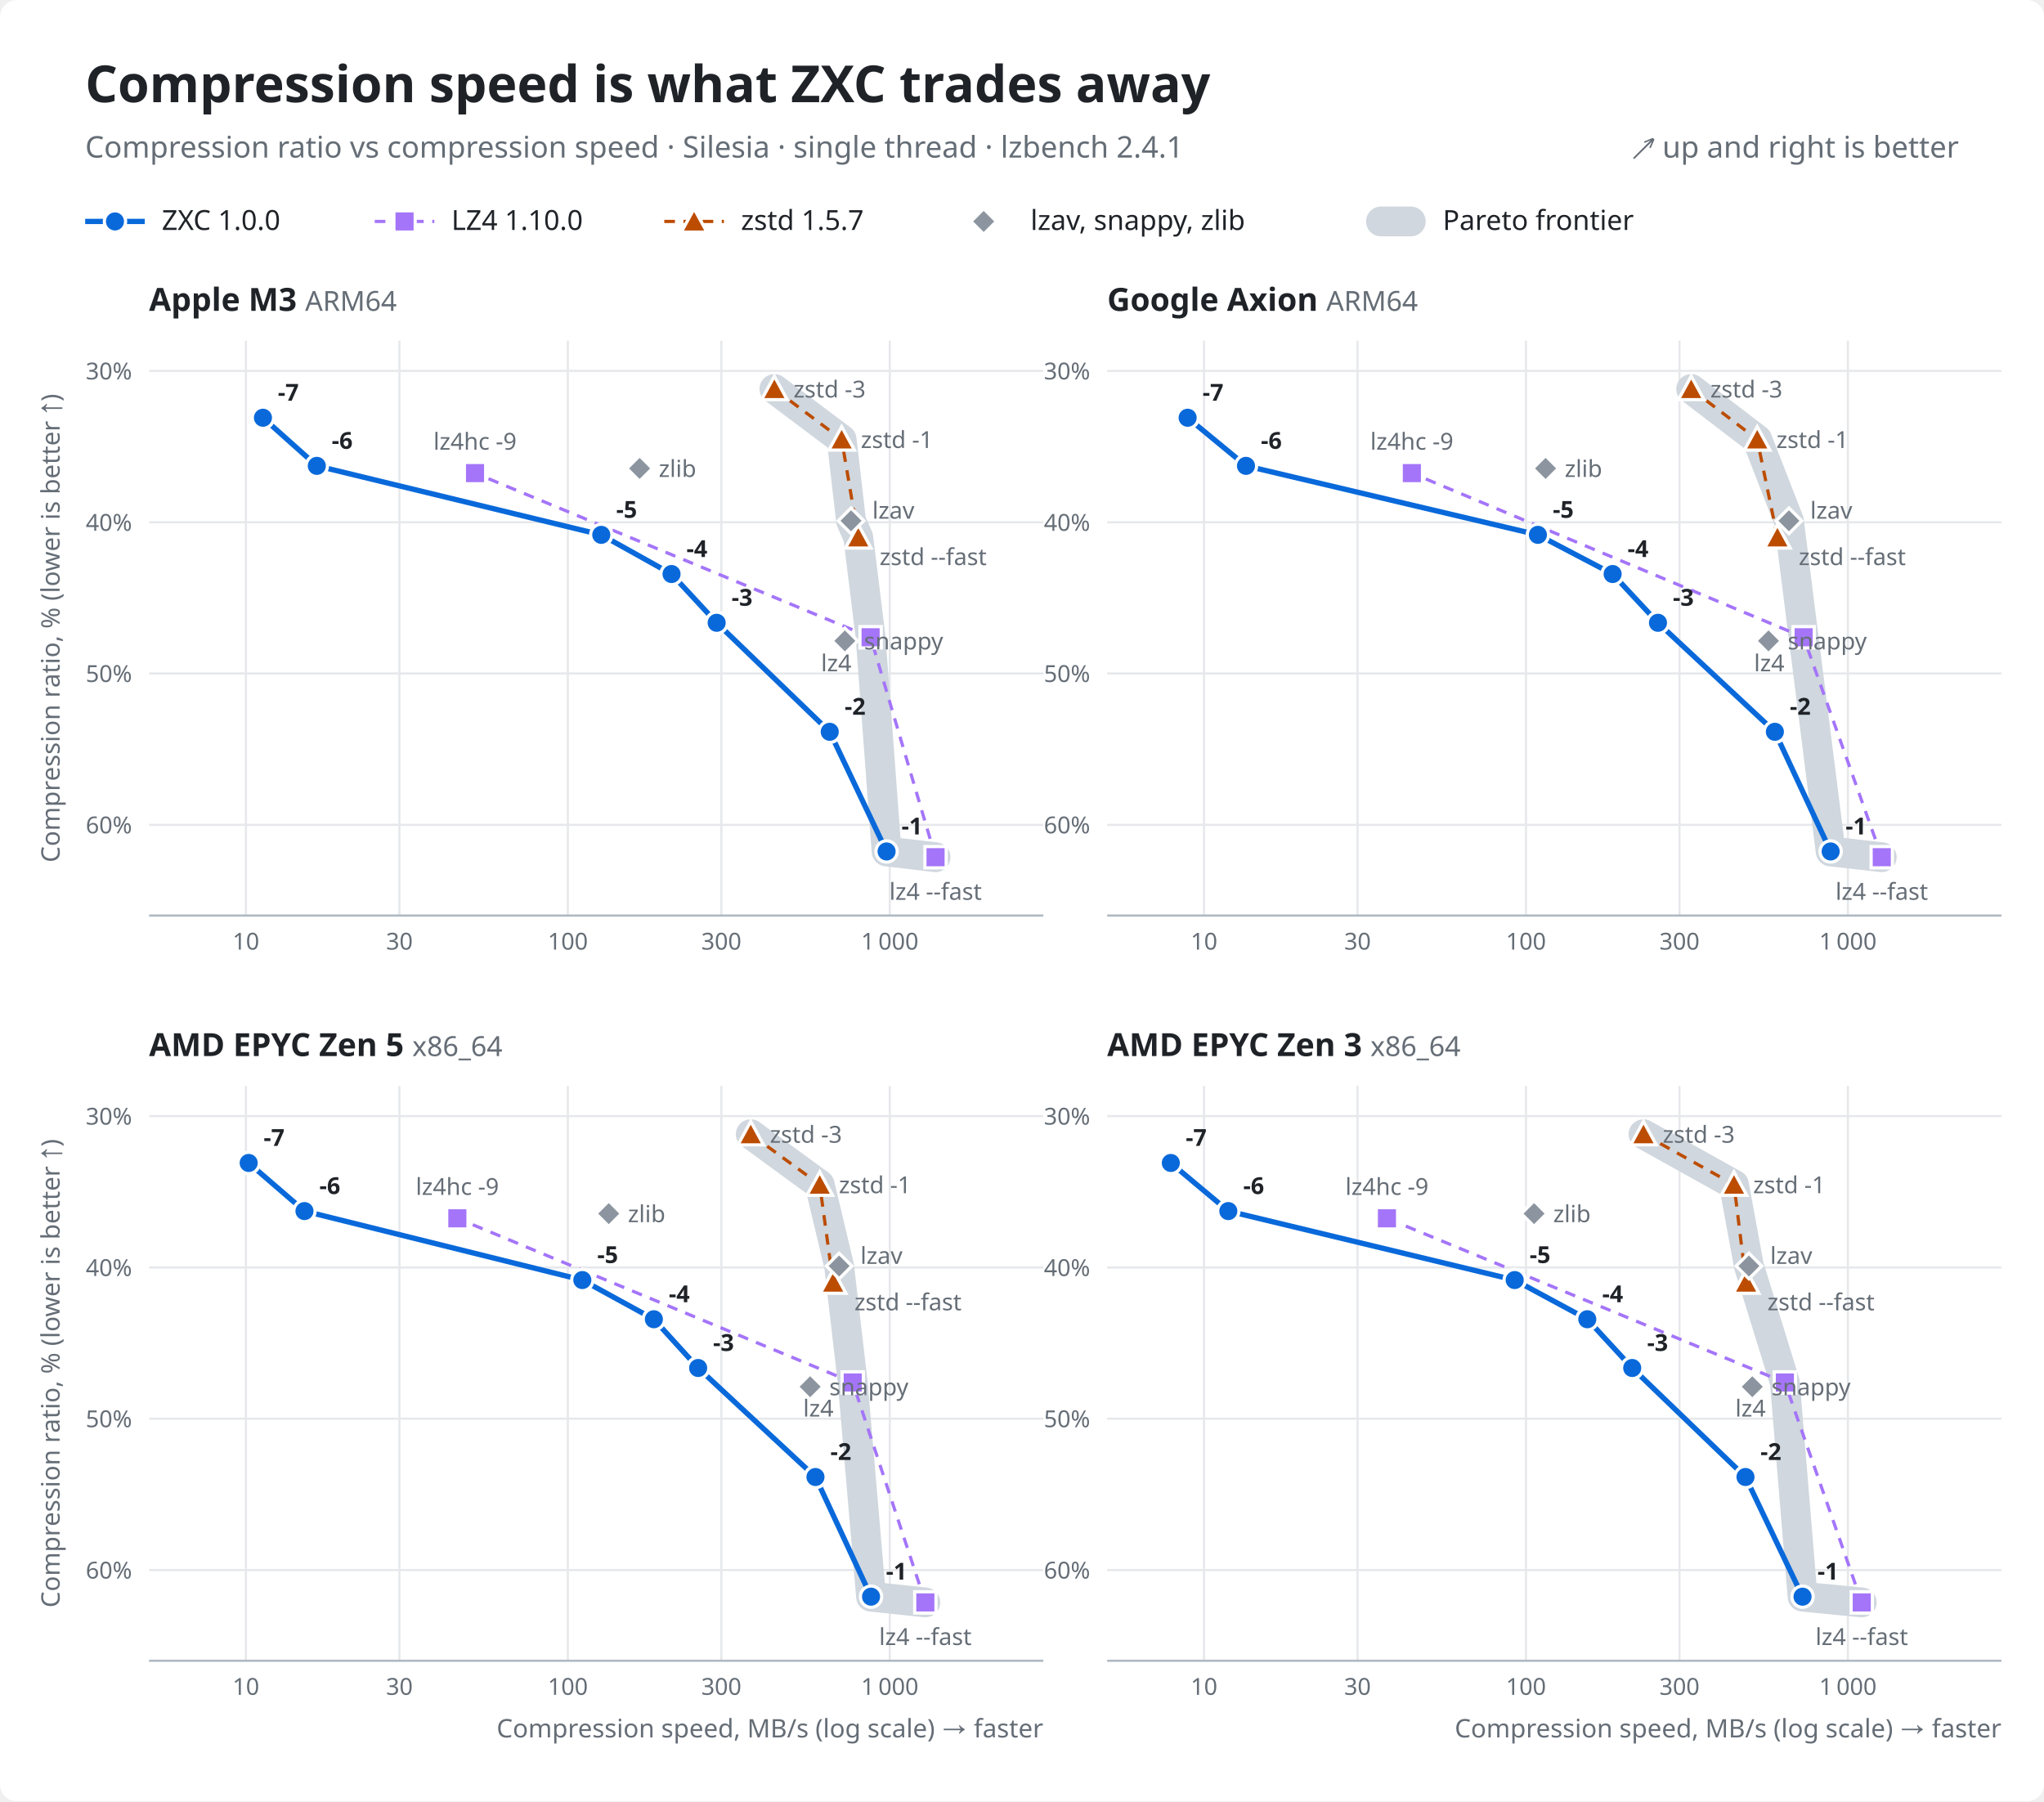
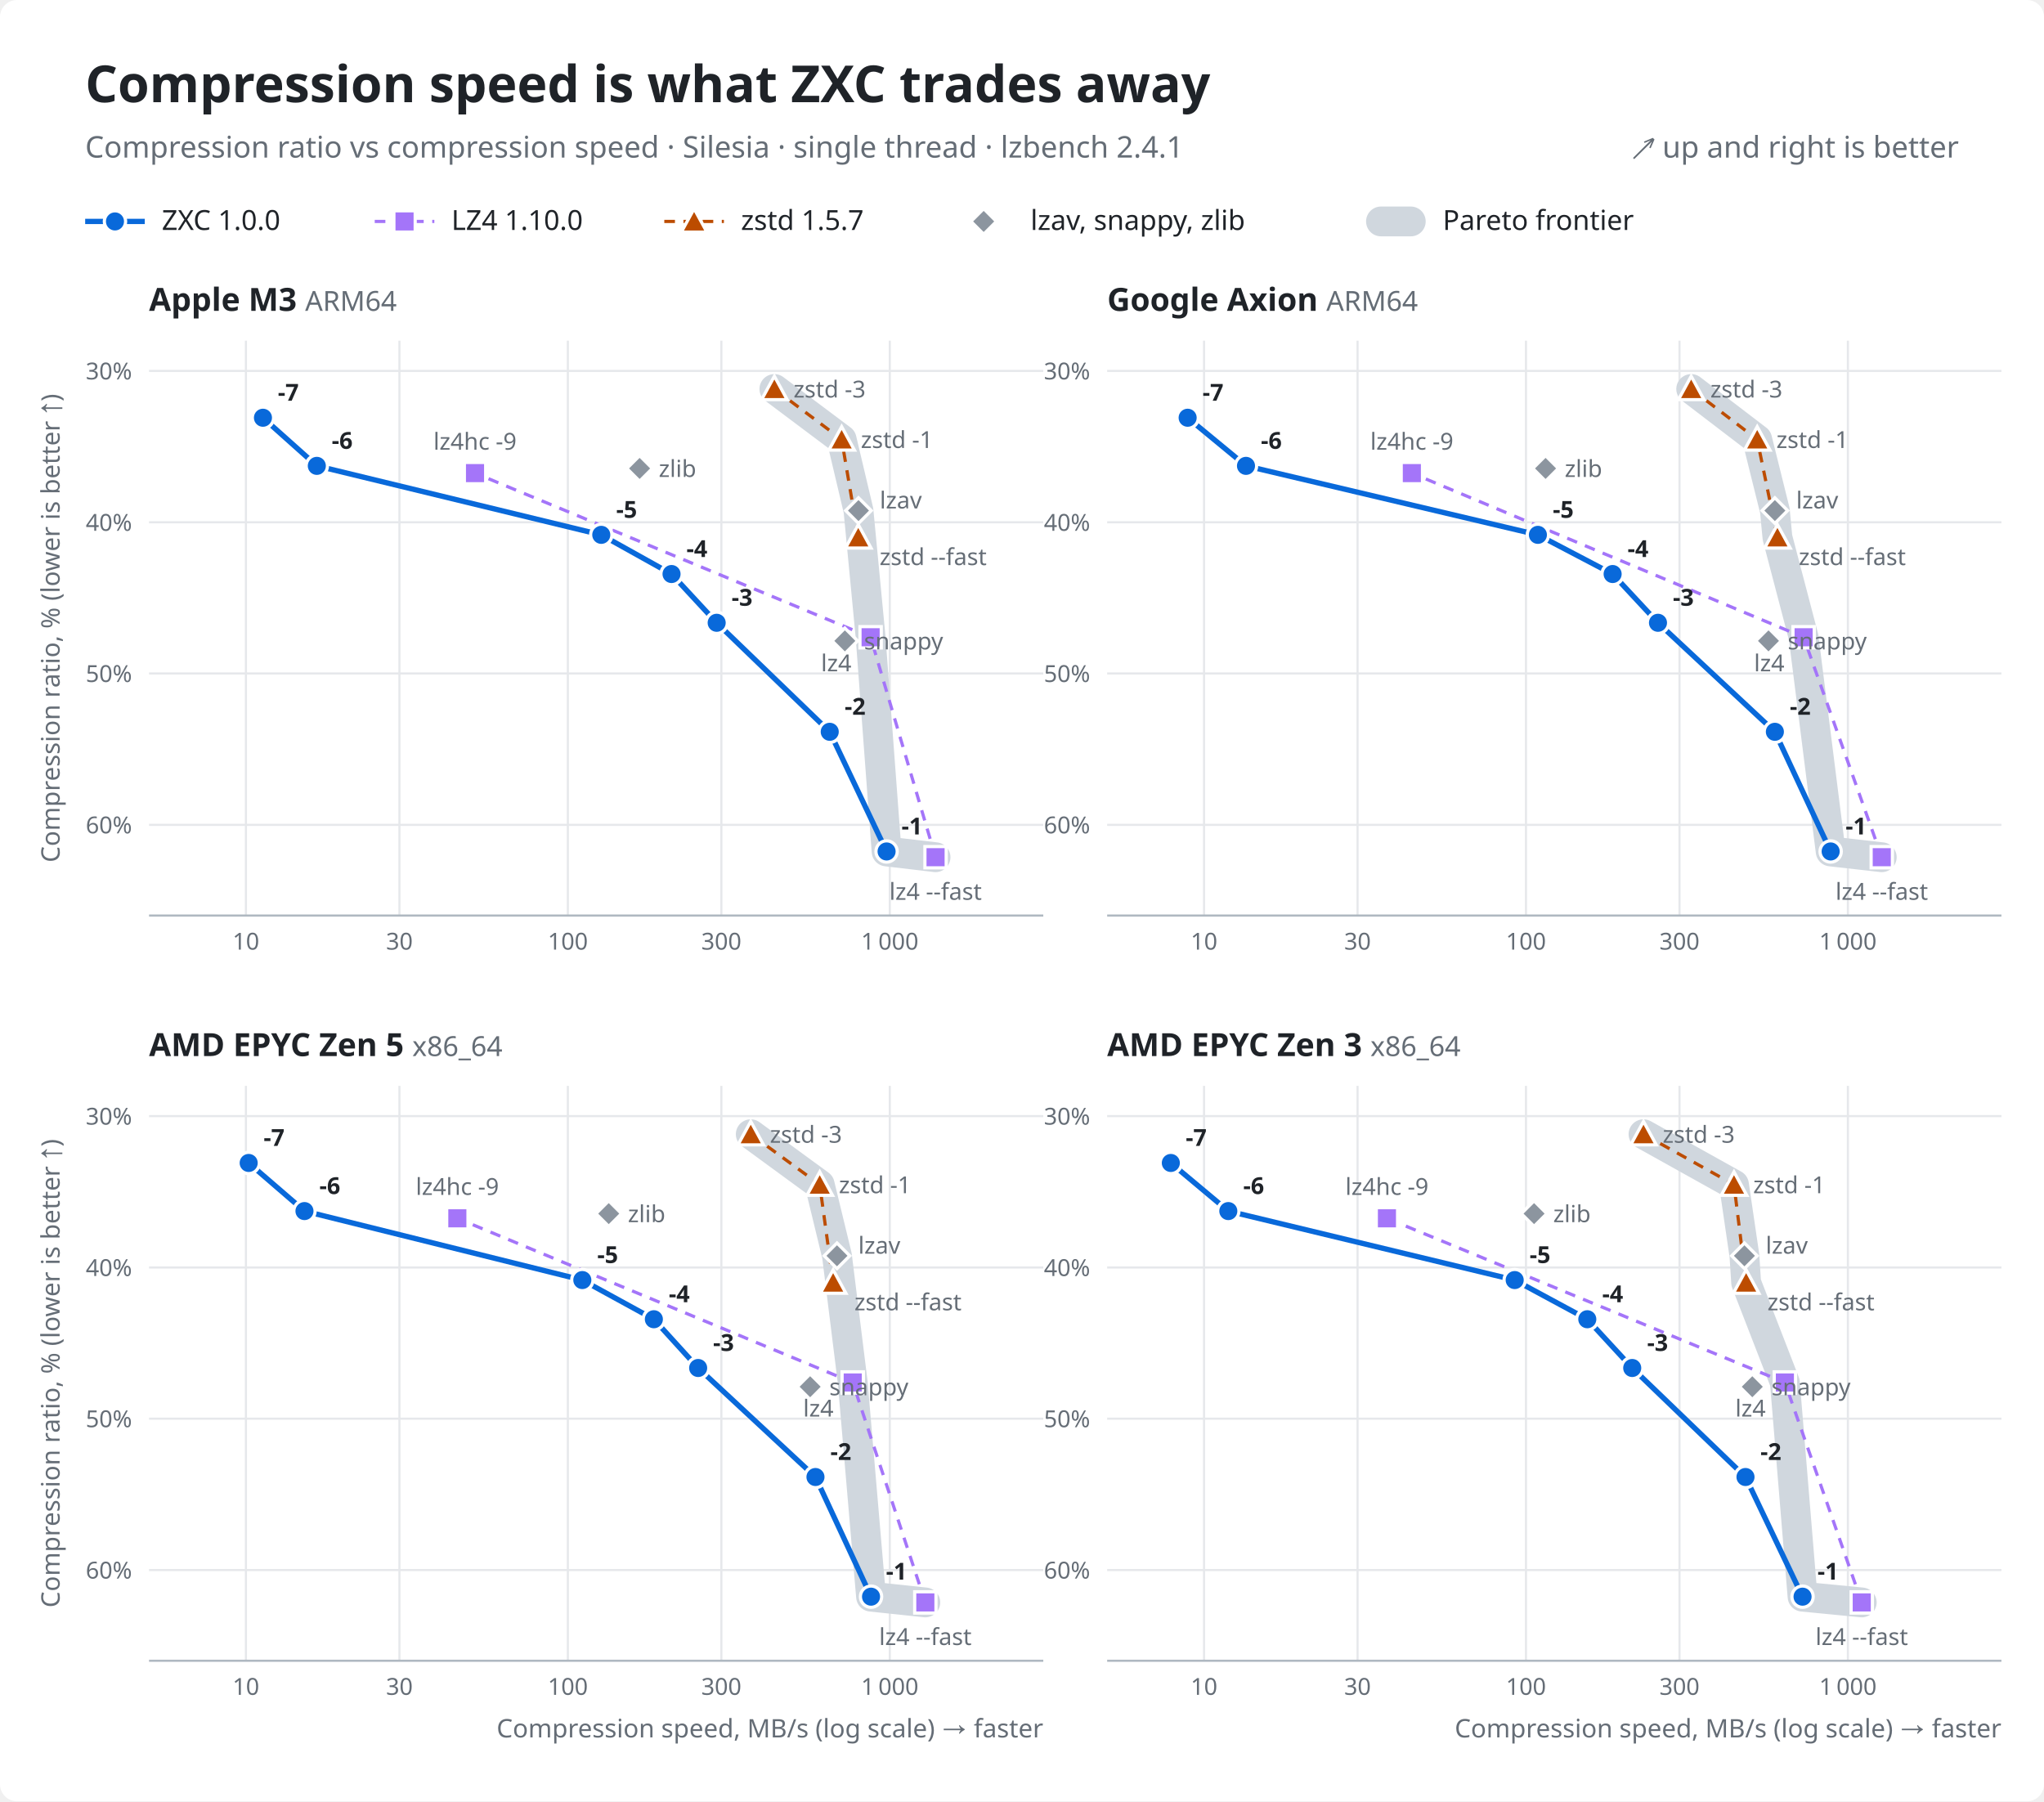
<svg xmlns="http://www.w3.org/2000/svg" viewBox="0 0 960 846" width="960" height="846" role="img" aria-label="Compression speed versus compression ratio for ZXC, LZ4, zstd, lzav, snappy and zlib on four CPUs, with the Pareto frontier">
  <style>text{font-family:-apple-system,BlinkMacSystemFont,"Segoe UI","Noto Sans",Helvetica,Arial,sans-serif;font-size:11px}.t{font-size:24px;font-weight:700}.st{font-size:14px}.pt{font-size:15px;font-weight:600}.pa{font-size:13px;font-weight:400}.ax{font-size:12px}.b{font-weight:600}.lg{font-size:13px}.num{font-variant-numeric:tabular-nums}.grid,.axis{stroke-width:1}.ring{stroke-width:1.5}.zl{fill:none;stroke-width:2.5;stroke-linejoin:round}.vl{fill:none;stroke-width:1.5;stroke-dasharray:5 4}.ol{fill:none;stroke-width:1.5;stroke-dasharray:5 4}.fr{fill:none;stroke-width:14;stroke-linejoin:round;stroke-linecap:round}.bg{fill:#ffffff}text{fill:#1f2328}.mu{fill:#656d76}.grid{stroke:#e6e8eb}.axis{stroke:#afb8c1}.zl{stroke:#0969da}.zp{fill:#0969da}.gp{fill:#8c959f}.ol{stroke:#bc4c00}.op{fill:#bc4c00}.ring{stroke:#ffffff}.fr{stroke:#d0d7de}.vp{fill:#a475f9}.vl{stroke:#a475f9}@media (prefers-color-scheme:dark){.bg{fill:#0d1117}text{fill:#e6edf3}.mu{fill:#8d96a0}.grid{stroke:#21262d}.axis{stroke:#3d444d}.zl{stroke:#4493f8}.zp{fill:#4493f8}.gp{fill:#6e7681}.ol{stroke:#db6d28}.op{fill:#db6d28}.ring{stroke:#0d1117}.fr{stroke:#30363d}.vp{fill:#bc8cff}.vl{stroke:#bc8cff}}.m{text-anchor:middle}.e{text-anchor:end}</style>
  <rect class="bg" width="960" height="846" rx="8" />
  <text x="40" y="48" class="t">Compression speed is what ZXC trades away</text>
  <text x="40" y="74" class="st mu">Compression ratio vs compression speed · Silesia · single thread · lzbench 2.4.1</text>
  <text x="920" y="74" class="st mu e">↗ up and right is better</text>
  <path class="zl" d="M40 104h28" />
  <circle class="zp ring" cx="54" cy="104" r="5" />
  <text x="76" y="108" class="lg">ZXC 1.0.0</text>
  <path class="vl" d="M176 104h28" />
  <rect class="vp ring" x="185" y="99" width="10" height="10" />
  <text x="212" y="108" class="lg">LZ4 1.10.0</text>
  <path class="ol" d="M312 104h28" />
  <path class="op ring" d="M326 98l6 11h-12z" />
  <text x="348" y="108" class="lg">zstd 1.5.7</text>
  <path class="gp ring" d="M462 98l6 6l-6 6l-6-6z" />
  <text x="484" y="108" class="lg">lzav, snappy, zlib</text>
  <path class="fr" d="M648.6 104h14" />
  <text x="677.6" y="108" class="lg">Pareto frontier</text>
  <path class="grid" d="M115.5 160v270" />
  <text x="115.5" y="446" class="mu num m">10</text>
  <path class="grid" d="M187.6 160v270" />
  <text x="187.6" y="446" class="mu num m">30</text>
  <path class="grid" d="M266.7 160v270" />
  <text x="266.7" y="446" class="mu num m">100</text>
  <path class="grid" d="M338.8 160v270" />
  <text x="338.8" y="446" class="mu num m">300</text>
  <path class="grid" d="M417.9 160v270" />
  <text x="417.9" y="446" class="mu num m">1 000</text>
  <path class="grid" d="M70 174.2h420" />
  <text x="62" y="178.2" class="mu num e">30%</text>
  <path class="grid" d="M70 245.3h420" />
  <text x="62" y="249.3" class="mu num e">40%</text>
  <path class="grid" d="M70 316.3h420" />
  <text x="62" y="320.3" class="mu num e">50%</text>
  <path class="grid" d="M70 387.4h420" />
  <text x="62" y="391.4" class="mu num e">60%</text>
  <path class="axis" d="M70 430h420" />
  <text class="ax mu m" transform="translate(28 295) rotate(-90)">Compression ratio, % (lower is better ↑)</text>
  <text x="70" y="146" class="pt">Apple M3 <tspan class="pa mu">ARM64</tspan>
  </text>
-   <polyline class="fr" points="439.4,402.6 416.4,399.9 408.9,299.3 403.1,252.4 399.7,244.6 395.3,206.4 363.7,182.7" />
+   <polyline class="fr" points="439.4,402.6 416.4,399.9 408.9,299.3 403.2,239.8 395.3,206.4 363.7,182.7" />
  <polyline class="vl" points="439.4,402.6 408.9,299.3 223.1,222.2" />
  <rect class="vp ring" x="434.4" y="397.6" width="10" height="10" />
  <text x="439.4" y="422.6" class="mu m">lz4 --fast</text>
  <rect class="vp ring" x="403.9" y="294.3" width="10" height="10" />
  <text x="399.9" y="315.3" class="mu e">lz4</text>
  <rect class="vp ring" x="218.1" y="217.2" width="10" height="10" />
  <text x="223.1" y="211.2" class="mu m">lz4hc -9</text>
  <polyline class="ol" points="403.1,252.4 395.3,206.4 363.7,182.7" />
  <path class="op ring" d="M403.1 246.4l6 11h-12z" />
  <text x="413.1" y="265.4" class="mu">zstd --fast</text>
  <path class="op ring" d="M395.3 200.4l6 11h-12z" />
  <text x="404.3" y="210.4" class="mu">zstd -1</text>
  <path class="op ring" d="M363.7 176.7l6 11h-12z" />
  <text x="372.7" y="186.7" class="mu">zstd -3</text>
-   <path class="gp ring" d="M399.7 238.6l6 6l-6 6l-6-6z" />
-   <text x="409.7" y="243.6" class="mu">lzav</text>
+   <path class="gp ring" d="M403.2 233.8l6 6l-6 6l-6-6z" />
+   <text x="413.2" y="238.8" class="mu">lzav</text>
  <path class="gp ring" d="M396.8 295l6 6l-6 6l-6-6z" />
  <text x="405.8" y="305" class="mu">snappy</text>
  <path class="gp ring" d="M300.4 214l6 6l-6 6l-6-6z" />
  <text x="309.4" y="224" class="mu">zlib</text>
  <polyline class="zl" points="416.4,399.9 389.7,343.7 336.6,292.5 315.4,269.6 282.4,251.2 148.8,218.8 123.5,196.2" />
  <circle class="zp ring" cx="416.4" cy="399.9" r="5" />
  <text x="423.4" y="391.9" class="b">-1</text>
  <circle class="zp ring" cx="389.7" cy="343.7" r="5" />
  <text x="396.7" y="335.7" class="b">-2</text>
  <circle class="zp ring" cx="336.6" cy="292.5" r="5" />
  <text x="343.6" y="284.5" class="b">-3</text>
  <circle class="zp ring" cx="315.4" cy="269.6" r="5" />
  <text x="322.4" y="261.6" class="b">-4</text>
  <circle class="zp ring" cx="282.4" cy="251.2" r="5" />
  <text x="289.4" y="243.2" class="b">-5</text>
  <circle class="zp ring" cx="148.8" cy="218.8" r="5" />
  <text x="155.8" y="210.8" class="b">-6</text>
  <circle class="zp ring" cx="123.5" cy="196.2" r="5" />
  <text x="130.5" y="188.2" class="b">-7</text>
  <path class="grid" d="M565.5 160v270" />
  <text x="565.5" y="446" class="mu num m">10</text>
  <path class="grid" d="M637.6 160v270" />
  <text x="637.6" y="446" class="mu num m">30</text>
  <path class="grid" d="M716.7 160v270" />
  <text x="716.7" y="446" class="mu num m">100</text>
  <path class="grid" d="M788.8 160v270" />
  <text x="788.8" y="446" class="mu num m">300</text>
  <path class="grid" d="M867.9 160v270" />
  <text x="867.9" y="446" class="mu num m">1 000</text>
  <path class="grid" d="M520 174.2h420" />
  <text x="512" y="178.2" class="mu num e">30%</text>
  <path class="grid" d="M520 245.3h420" />
  <text x="512" y="249.3" class="mu num e">40%</text>
  <path class="grid" d="M520 316.3h420" />
  <text x="512" y="320.3" class="mu num e">50%</text>
  <path class="grid" d="M520 387.4h420" />
  <text x="512" y="391.4" class="mu num e">60%</text>
  <path class="axis" d="M520 430h420" />
  <text x="520" y="146" class="pt">Google Axion <tspan class="pa mu">ARM64</tspan>
  </text>
-   <polyline class="fr" points="883.8,402.6 859.8,399.9 847.1,299.3 840.2,244.6 825.3,206.4 794.3,182.7" />
+   <polyline class="fr" points="883.8,402.6 859.8,399.9 847.1,299.3 834.8,252.4 833.6,239.8 825.3,206.4 794.3,182.7" />
  <polyline class="vl" points="883.8,402.6 847.1,299.3 663.1,222.2" />
  <rect class="vp ring" x="878.8" y="397.6" width="10" height="10" />
  <text x="883.8" y="422.6" class="mu m">lz4 --fast</text>
  <rect class="vp ring" x="842.1" y="294.3" width="10" height="10" />
  <text x="838.1" y="315.3" class="mu e">lz4</text>
  <rect class="vp ring" x="658.1" y="217.2" width="10" height="10" />
  <text x="663.1" y="211.2" class="mu m">lz4hc -9</text>
  <polyline class="ol" points="834.8,252.4 825.3,206.4 794.3,182.7" />
  <path class="op ring" d="M834.8 246.4l6 11h-12z" />
  <text x="844.8" y="265.4" class="mu">zstd --fast</text>
  <path class="op ring" d="M825.3 200.4l6 11h-12z" />
  <text x="834.3" y="210.4" class="mu">zstd -1</text>
  <path class="op ring" d="M794.3 176.7l6 11h-12z" />
  <text x="803.3" y="186.7" class="mu">zstd -3</text>
-   <path class="gp ring" d="M840.2 238.6l6 6l-6 6l-6-6z" />
-   <text x="850.2" y="243.6" class="mu">lzav</text>
+   <path class="gp ring" d="M833.6 233.8l6 6l-6 6l-6-6z" />
+   <text x="843.6" y="238.8" class="mu">lzav</text>
  <path class="gp ring" d="M830.6 295l6 6l-6 6l-6-6z" />
  <text x="839.6" y="305" class="mu">snappy</text>
  <path class="gp ring" d="M725.9 214l6 6l-6 6l-6-6z" />
  <text x="734.9" y="224" class="mu">zlib</text>
  <polyline class="zl" points="859.8,399.9 833.6,343.7 778.7,292.5 757.4,269.6 722.3,251.2 585.2,218.8 557.8,196.2" />
  <circle class="zp ring" cx="859.8" cy="399.9" r="5" />
  <text x="866.8" y="391.9" class="b">-1</text>
  <circle class="zp ring" cx="833.6" cy="343.7" r="5" />
  <text x="840.6" y="335.7" class="b">-2</text>
  <circle class="zp ring" cx="778.7" cy="292.5" r="5" />
  <text x="785.7" y="284.5" class="b">-3</text>
  <circle class="zp ring" cx="757.4" cy="269.6" r="5" />
  <text x="764.4" y="261.6" class="b">-4</text>
  <circle class="zp ring" cx="722.3" cy="251.2" r="5" />
  <text x="729.3" y="243.2" class="b">-5</text>
  <circle class="zp ring" cx="585.2" cy="218.8" r="5" />
  <text x="592.2" y="210.8" class="b">-6</text>
  <circle class="zp ring" cx="557.8" cy="196.2" r="5" />
  <text x="564.8" y="188.2" class="b">-7</text>
  <path class="grid" d="M115.5 510v270" />
  <text x="115.5" y="796" class="mu num m">10</text>
  <path class="grid" d="M187.6 510v270" />
  <text x="187.6" y="796" class="mu num m">30</text>
  <path class="grid" d="M266.7 510v270" />
  <text x="266.7" y="796" class="mu num m">100</text>
  <path class="grid" d="M338.8 510v270" />
  <text x="338.8" y="796" class="mu num m">300</text>
  <path class="grid" d="M417.9 510v270" />
  <text x="417.9" y="796" class="mu num m">1 000</text>
  <path class="grid" d="M70 524.2h420" />
  <text x="62" y="528.2" class="mu num e">30%</text>
  <path class="grid" d="M70 595.3h420" />
  <text x="62" y="599.3" class="mu num e">40%</text>
  <path class="grid" d="M70 666.3h420" />
  <text x="62" y="670.3" class="mu num e">50%</text>
  <path class="grid" d="M70 737.4h420" />
  <text x="62" y="741.4" class="mu num e">60%</text>
  <path class="axis" d="M70 780h420" />
  <text class="ax mu m" transform="translate(28 645) rotate(-90)">Compression ratio, % (lower is better ↑)</text>
  <text x="490" y="816" class="ax mu e">Compression speed, MB/s (log scale) → faster</text>
  <text x="70" y="496" class="pt">AMD EPYC Zen 5 <tspan class="pa mu">x86_64</tspan>
  </text>
-   <polyline class="fr" points="434.6,752.6 409.1,749.9 400.5,649.3 394.1,594.6 385,556.4 352.6,532.7" />
+   <polyline class="fr" points="434.6,752.6 409.1,749.9 400.5,649.3 393.1,589.8 385,556.4 352.6,532.7" />
  <polyline class="vl" points="434.6,752.6 400.5,649.3 214.8,572.2" />
  <rect class="vp ring" x="429.6" y="747.6" width="10" height="10" />
  <text x="434.6" y="772.6" class="mu m">lz4 --fast</text>
  <rect class="vp ring" x="395.5" y="644.3" width="10" height="10" />
  <text x="391.5" y="665.3" class="mu e">lz4</text>
  <rect class="vp ring" x="209.8" y="567.2" width="10" height="10" />
  <text x="214.8" y="561.2" class="mu m">lz4hc -9</text>
  <polyline class="ol" points="391.3,602.4 385,556.4 352.6,532.7" />
  <path class="op ring" d="M391.3 596.4l6 11h-12z" />
  <text x="401.3" y="615.4" class="mu">zstd --fast</text>
  <path class="op ring" d="M385 550.4l6 11h-12z" />
  <text x="394" y="560.4" class="mu">zstd -1</text>
  <path class="op ring" d="M352.6 526.7l6 11h-12z" />
  <text x="361.6" y="536.7" class="mu">zstd -3</text>
-   <path class="gp ring" d="M394.1 588.6l6 6l-6 6l-6-6z" />
-   <text x="404.1" y="593.6" class="mu">lzav</text>
+   <path class="gp ring" d="M393.1 583.8l6 6l-6 6l-6-6z" />
+   <text x="403.1" y="588.8" class="mu">lzav</text>
  <path class="gp ring" d="M380.5 645.3l6 6l-6 6l-6-6z" />
  <text x="389.5" y="655.3" class="mu">snappy</text>
  <path class="gp ring" d="M285.9 564l6 6l-6 6l-6-6z" />
  <text x="294.9" y="574" class="mu">zlib</text>
  <polyline class="zl" points="409.1,749.9 383,693.7 327.9,642.5 307.1,619.6 273.5,601.2 143,568.8 116.8,546.2" />
  <circle class="zp ring" cx="409.1" cy="749.9" r="5" />
  <text x="416.1" y="741.9" class="b">-1</text>
  <circle class="zp ring" cx="383" cy="693.7" r="5" />
  <text x="390" y="685.7" class="b">-2</text>
  <circle class="zp ring" cx="327.9" cy="642.5" r="5" />
  <text x="334.9" y="634.5" class="b">-3</text>
  <circle class="zp ring" cx="307.1" cy="619.6" r="5" />
  <text x="314.1" y="611.6" class="b">-4</text>
  <circle class="zp ring" cx="273.5" cy="601.2" r="5" />
  <text x="280.5" y="593.2" class="b">-5</text>
  <circle class="zp ring" cx="143" cy="568.8" r="5" />
  <text x="150" y="560.8" class="b">-6</text>
  <circle class="zp ring" cx="116.8" cy="546.2" r="5" />
  <text x="123.8" y="538.2" class="b">-7</text>
  <path class="grid" d="M565.5 510v270" />
  <text x="565.5" y="796" class="mu num m">10</text>
  <path class="grid" d="M637.6 510v270" />
  <text x="637.6" y="796" class="mu num m">30</text>
  <path class="grid" d="M716.7 510v270" />
  <text x="716.7" y="796" class="mu num m">100</text>
  <path class="grid" d="M788.8 510v270" />
  <text x="788.8" y="796" class="mu num m">300</text>
  <path class="grid" d="M867.9 510v270" />
  <text x="867.9" y="796" class="mu num m">1 000</text>
  <path class="grid" d="M520 524.2h420" />
  <text x="512" y="528.2" class="mu num e">30%</text>
  <path class="grid" d="M520 595.3h420" />
  <text x="512" y="599.3" class="mu num e">40%</text>
  <path class="grid" d="M520 666.3h420" />
  <text x="512" y="670.3" class="mu num e">50%</text>
  <path class="grid" d="M520 737.4h420" />
  <text x="512" y="741.4" class="mu num e">60%</text>
  <path class="axis" d="M520 780h420" />
  <text x="940" y="816" class="ax mu e">Compression speed, MB/s (log scale) → faster</text>
  <text x="520" y="496" class="pt">AMD EPYC Zen 3 <tspan class="pa mu">x86_64</tspan>
  </text>
-   <polyline class="fr" points="874.4,752.6 846.6,749.9 838.3,649.3 821.4,594.6 814.4,556.4 771.9,532.7" />
+   <polyline class="fr" points="874.4,752.6 846.6,749.9 838.3,649.3 820.1,602.4 819.3,589.8 814.4,556.4 771.9,532.7" />
  <polyline class="vl" points="874.4,752.6 838.3,649.3 651.4,572.2" />
  <rect class="vp ring" x="869.4" y="747.6" width="10" height="10" />
  <text x="874.4" y="772.6" class="mu m">lz4 --fast</text>
  <rect class="vp ring" x="833.3" y="644.3" width="10" height="10" />
  <text x="829.3" y="665.3" class="mu e">lz4</text>
  <rect class="vp ring" x="646.4" y="567.2" width="10" height="10" />
  <text x="651.4" y="561.2" class="mu m">lz4hc -9</text>
  <polyline class="ol" points="820.1,602.4 814.4,556.4 771.9,532.7" />
  <path class="op ring" d="M820.1 596.4l6 11h-12z" />
  <text x="830.1" y="615.4" class="mu">zstd --fast</text>
  <path class="op ring" d="M814.4 550.4l6 11h-12z" />
  <text x="823.4" y="560.4" class="mu">zstd -1</text>
  <path class="op ring" d="M771.9 526.7l6 11h-12z" />
  <text x="780.9" y="536.7" class="mu">zstd -3</text>
-   <path class="gp ring" d="M821.4 588.6l6 6l-6 6l-6-6z" />
-   <text x="831.4" y="593.6" class="mu">lzav</text>
+   <path class="gp ring" d="M819.3 583.8l6 6l-6 6l-6-6z" />
+   <text x="829.3" y="588.8" class="mu">lzav</text>
  <path class="gp ring" d="M823 645.3l6 6l-6 6l-6-6z" />
  <text x="832" y="655.3" class="mu">snappy</text>
  <path class="gp ring" d="M720.5 564l6 6l-6 6l-6-6z" />
  <text x="729.5" y="574" class="mu">zlib</text>
  <polyline class="zl" points="846.6,749.9 819.8,693.7 766.6,642.5 745.5,619.6 711.4,601.2 576.9,568.8 549.9,546.2" />
  <circle class="zp ring" cx="846.6" cy="749.9" r="5" />
  <text x="853.6" y="741.9" class="b">-1</text>
  <circle class="zp ring" cx="819.8" cy="693.7" r="5" />
  <text x="826.8" y="685.7" class="b">-2</text>
  <circle class="zp ring" cx="766.6" cy="642.5" r="5" />
  <text x="773.6" y="634.5" class="b">-3</text>
  <circle class="zp ring" cx="745.5" cy="619.6" r="5" />
  <text x="752.5" y="611.6" class="b">-4</text>
  <circle class="zp ring" cx="711.4" cy="601.2" r="5" />
  <text x="718.4" y="593.2" class="b">-5</text>
  <circle class="zp ring" cx="576.9" cy="568.8" r="5" />
  <text x="583.9" y="560.8" class="b">-6</text>
  <circle class="zp ring" cx="549.9" cy="546.2" r="5" />
  <text x="556.9" y="538.2" class="b">-7</text>
</svg>
